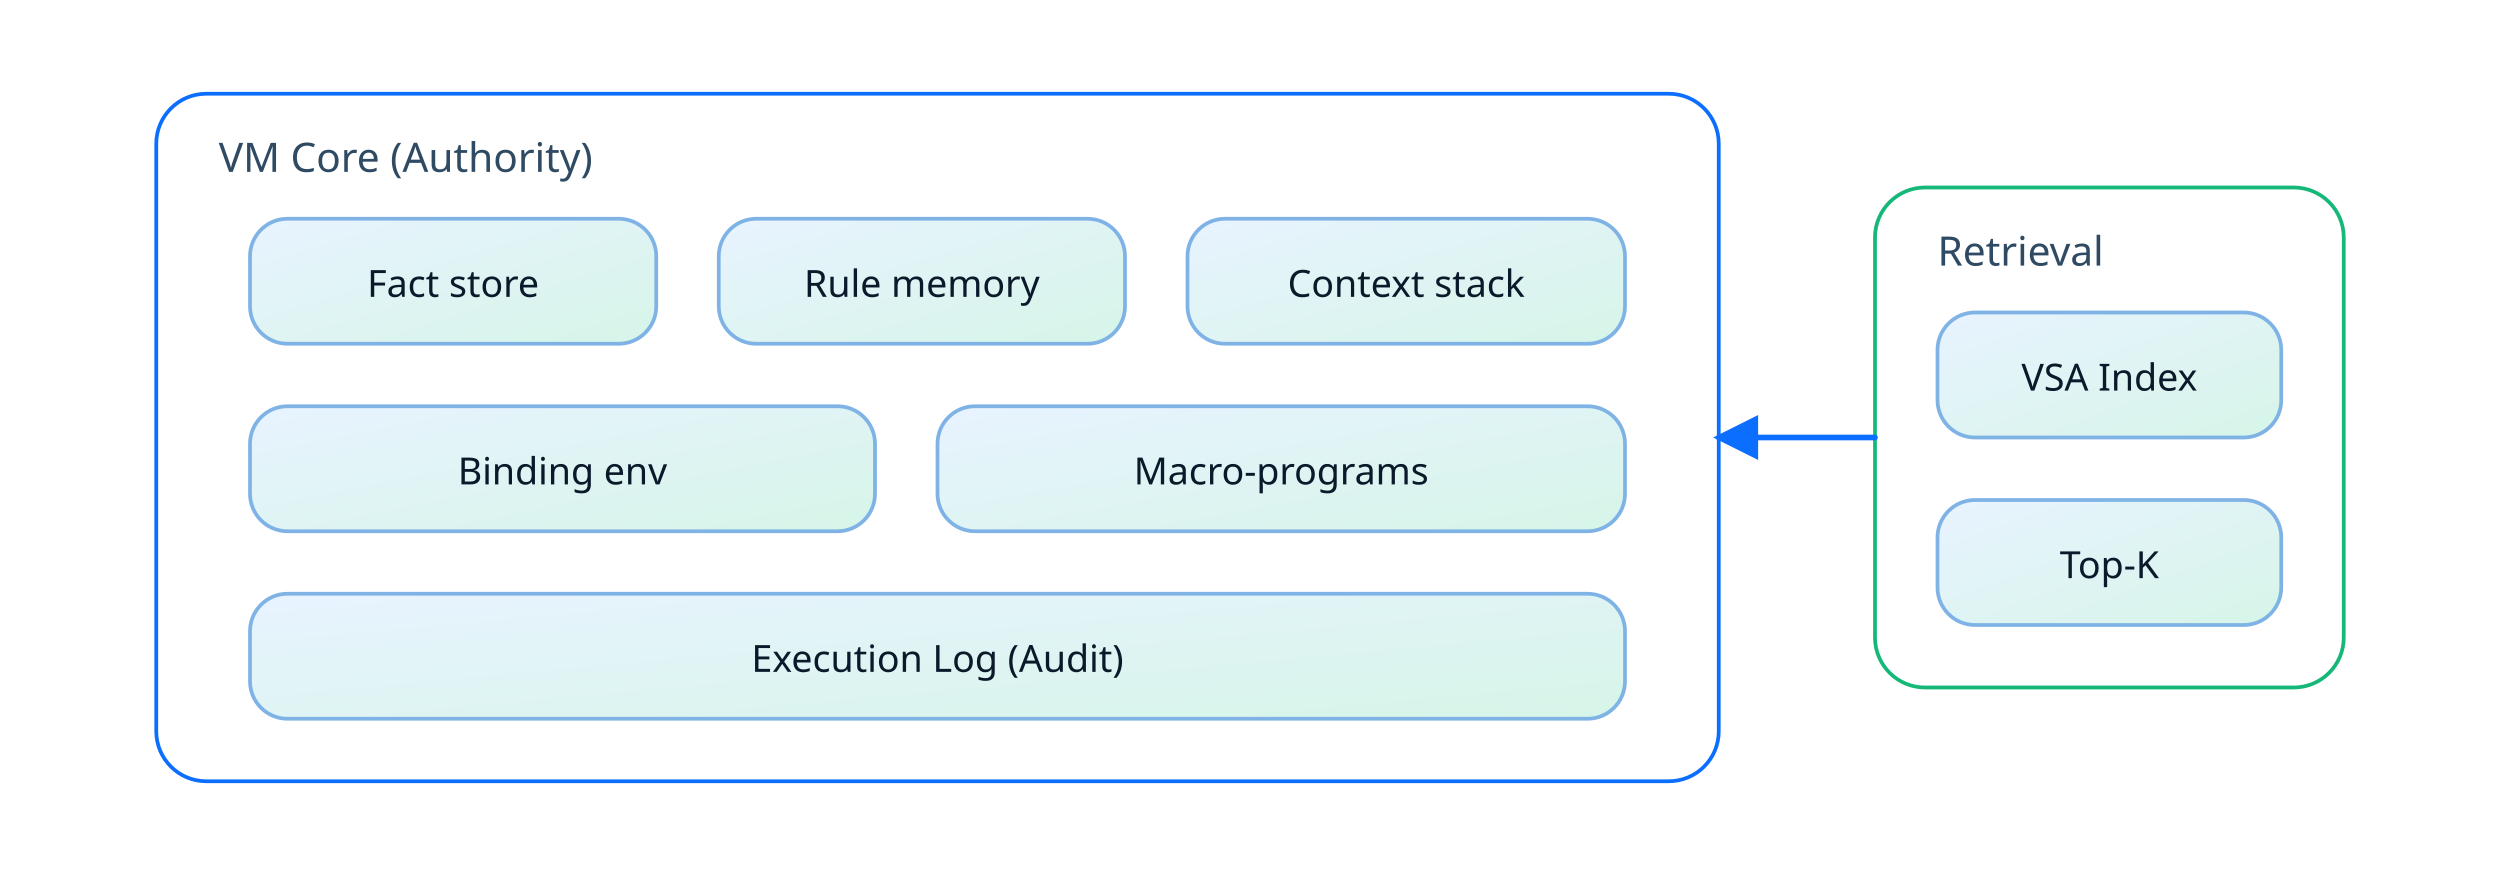
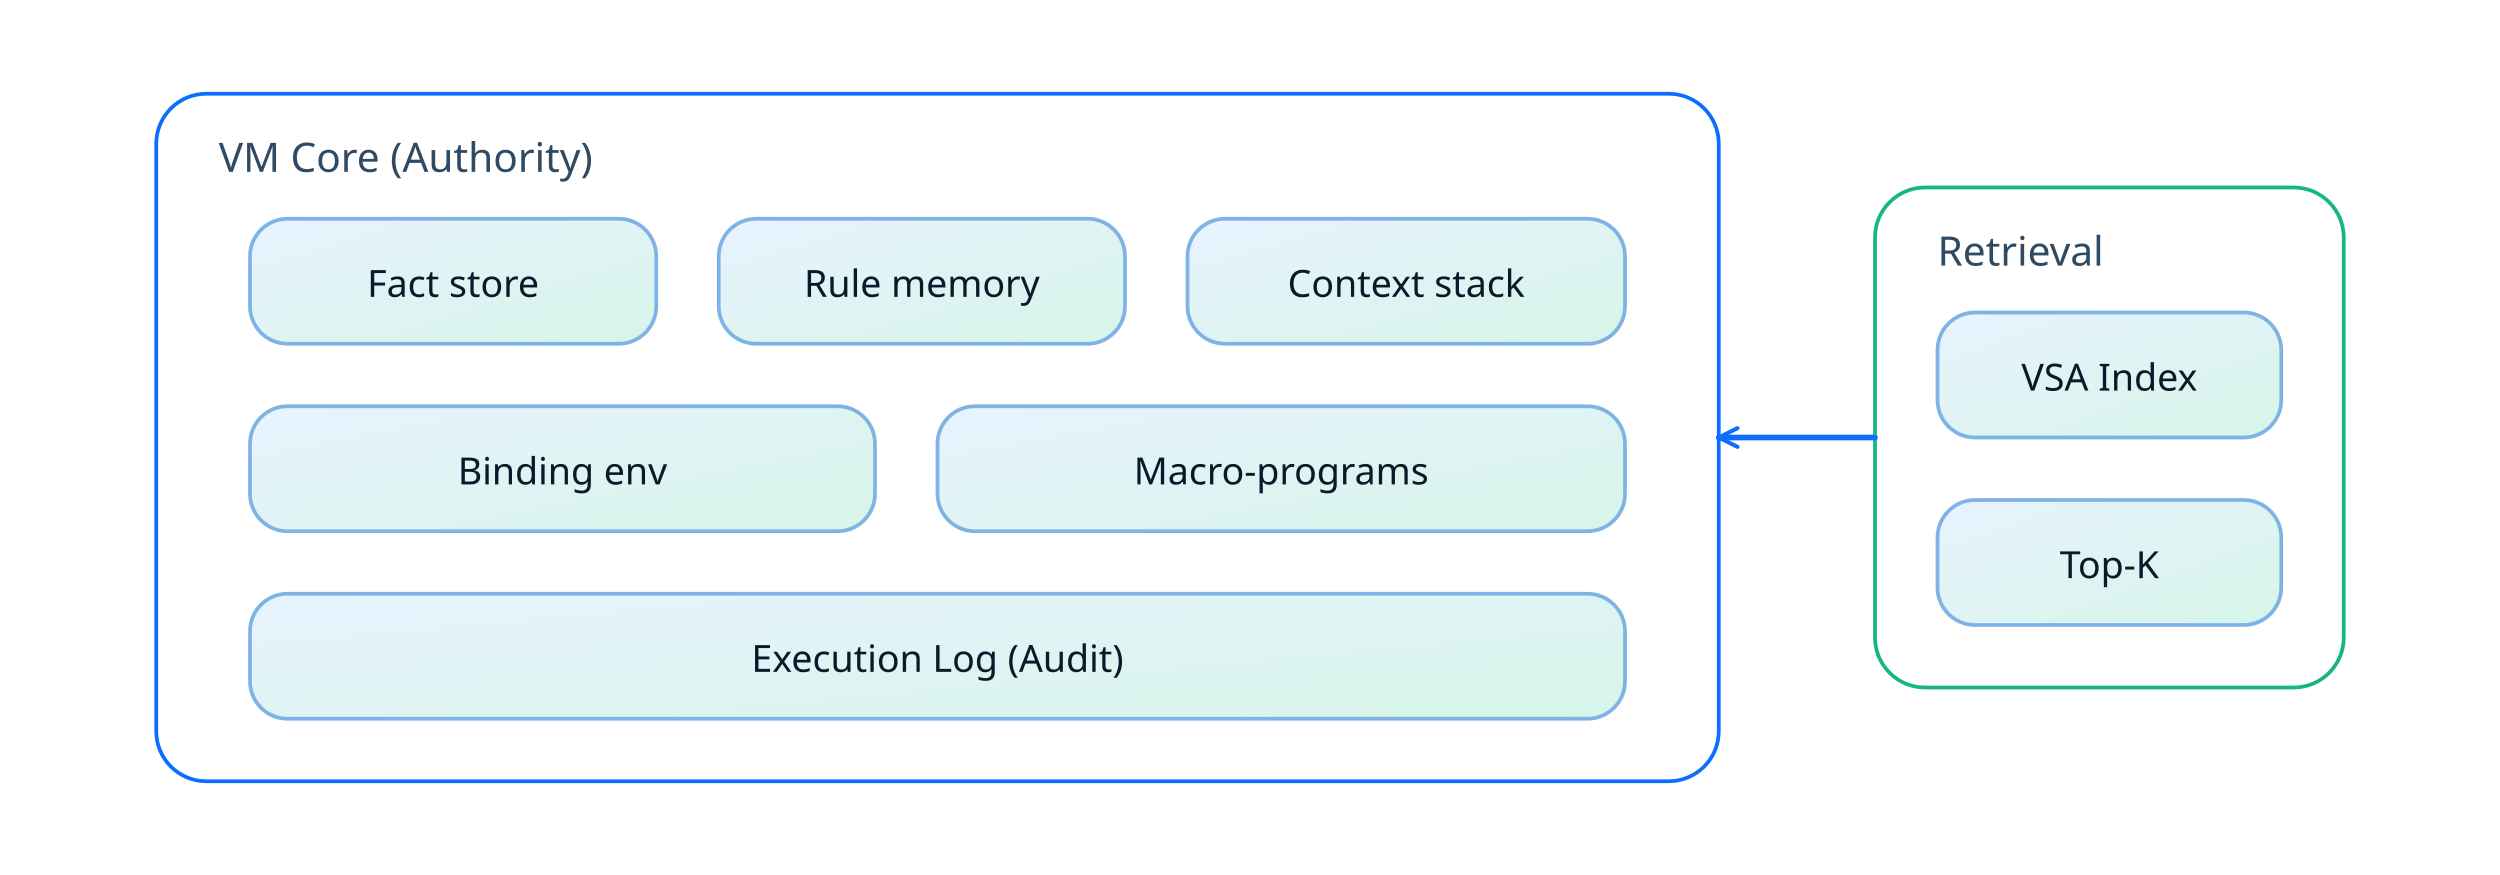
<svg xmlns="http://www.w3.org/2000/svg" viewBox="0 0 800 280" role="img" aria-label="VM architecture diagram">
  <defs>
-     <marker id="arrowhead" markerWidth="8" markerHeight="8" refX="7" refY="4" orient="auto" markerUnits="strokeWidth">
-       <path d="M 0 0 L 8 4 L 0 8 Z" fill="context-stroke" />
-     </marker>
    <linearGradient id="sky" x1="0" y1="0" x2="1" y2="1">
      <stop offset="0" stop-color="#e8f3ff" />
      <stop offset="1" stop-color="#d6f5e8" />
    </linearGradient>
    <linearGradient id="deep" x1="0" y1="0" x2="1" y2="1">
      <stop offset="0" stop-color="#0b6eff" />
      <stop offset="1" stop-color="#16b879" />
    </linearGradient>
-     <marker id="arrowhead-0b6eff" markerWidth="8" markerHeight="8" refX="7" refY="4" orient="auto" markerUnits="strokeWidth">
-       <path d="M 0 0 L 8 4 L 0 8 Z" fill="#0b6eff" stroke="#0b6eff" stroke-width="0" />
+     <marker id="arrowhead-0b6eff" markerWidth="8" markerHeight="8" refX="7" refY="4" orient="auto" markerUnits="userSpaceOnUse">
+       <path d="M 1 1 L 7 4 L 1 7" fill="none" stroke="#0b6eff" stroke-width="1.3" stroke-linecap="round" stroke-linejoin="round" />
    </marker>
  </defs>
  <rect x="50" y="30" width="500" height="220" rx="16" ry="16" fill="none" stroke="#0b6eff" stroke-width="1.2" />
  <text x="70" y="55" text-anchor="start" font-size="13" fill="#2f4a63" font-family="Space Grotesk">VM Core (Authority)</text>
  <rect x="80" y="70" rx="12" ry="12" width="130" height="40" fill="url(#sky)" stroke="#7fb3e6" stroke-width="1.2" />
  <text x="145" y="95" text-anchor="middle" font-size="12" fill="#0b1a2b" font-family="Space Grotesk">Fact store</text>
  <rect x="230" y="70" rx="12" ry="12" width="130" height="40" fill="url(#sky)" stroke="#7fb3e6" stroke-width="1.2" />
  <text x="295" y="95" text-anchor="middle" font-size="12" fill="#0b1a2b" font-family="Space Grotesk">Rule memory</text>
  <rect x="380" y="70" rx="12" ry="12" width="140" height="40" fill="url(#sky)" stroke="#7fb3e6" stroke-width="1.2" />
  <text x="450" y="95" text-anchor="middle" font-size="12" fill="#0b1a2b" font-family="Space Grotesk">Context stack</text>
  <rect x="80" y="130" rx="12" ry="12" width="200" height="40" fill="url(#sky)" stroke="#7fb3e6" stroke-width="1.2" />
  <text x="180" y="155" text-anchor="middle" font-size="12" fill="#0b1a2b" font-family="Space Grotesk">Binding env</text>
  <rect x="300" y="130" rx="12" ry="12" width="220" height="40" fill="url(#sky)" stroke="#7fb3e6" stroke-width="1.2" />
  <text x="410" y="155" text-anchor="middle" font-size="12" fill="#0b1a2b" font-family="Space Grotesk">Macro-programs</text>
  <rect x="80" y="190" rx="12" ry="12" width="440" height="40" fill="url(#sky)" stroke="#7fb3e6" stroke-width="1.2" />
  <text x="300" y="215" text-anchor="middle" font-size="12" fill="#0b1a2b" font-family="Space Grotesk">Execution Log (Audit)</text>
  <rect x="600" y="60" width="150" height="160" rx="16" ry="16" fill="none" stroke="#16b879" stroke-width="1.2" />
  <text x="620" y="85" text-anchor="start" font-size="13" fill="#2f4a63" font-family="Space Grotesk">Retrieval</text>
  <rect x="620" y="100" rx="12" ry="12" width="110" height="40" fill="url(#sky)" stroke="#7fb3e6" stroke-width="1.2" />
  <text x="675" y="125" text-anchor="middle" font-size="12" fill="#0b1a2b" font-family="Space Grotesk">VSA Index</text>
  <rect x="620" y="160" rx="12" ry="12" width="110" height="40" fill="url(#sky)" stroke="#7fb3e6" stroke-width="1.2" />
  <text x="675" y="185" text-anchor="middle" font-size="12" fill="#0b1a2b" font-family="Space Grotesk">Top-K</text>
  <line x1="600" y1="140" x2="550" y2="140" stroke="#0b6eff" stroke-width="1.8" stroke-linecap="round" marker-end="url(#arrowhead-0b6eff)" />
</svg>
